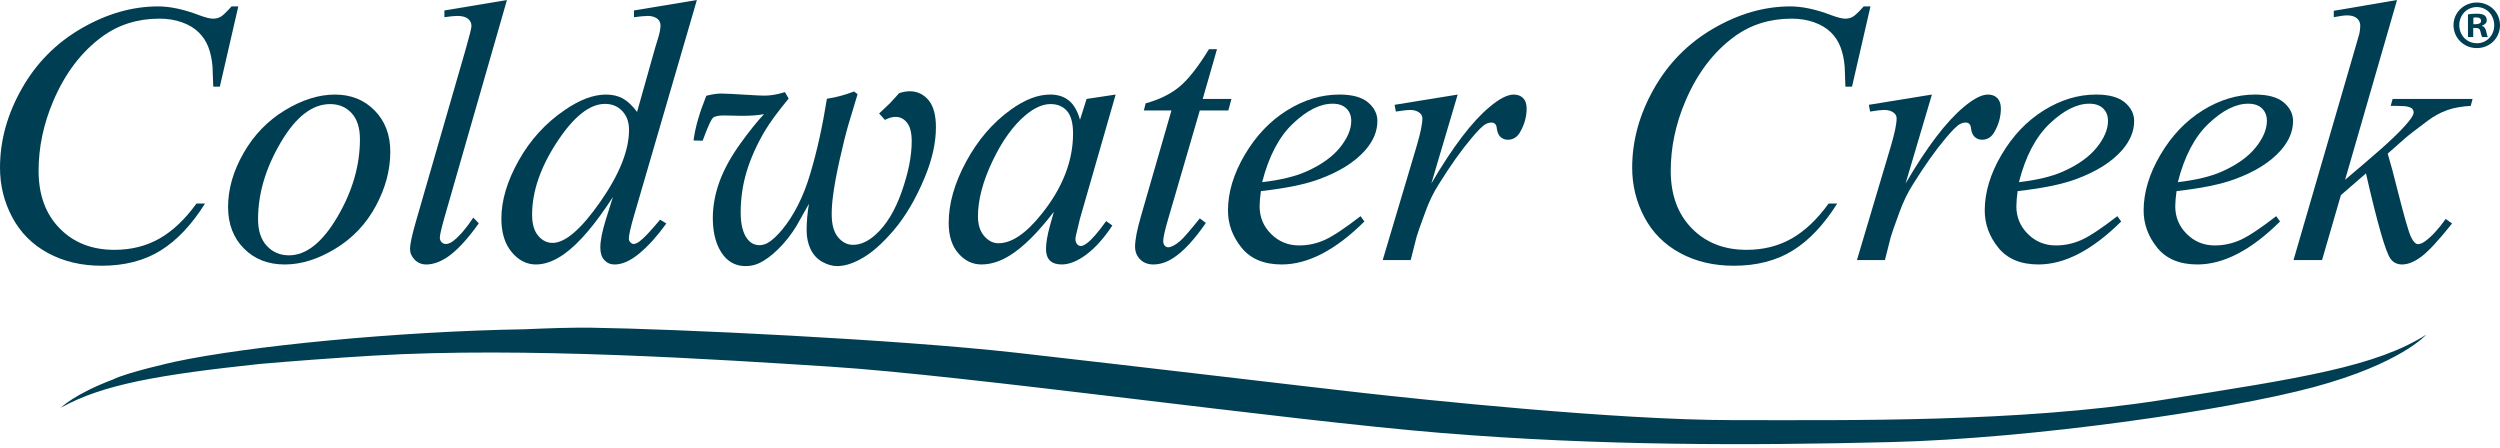
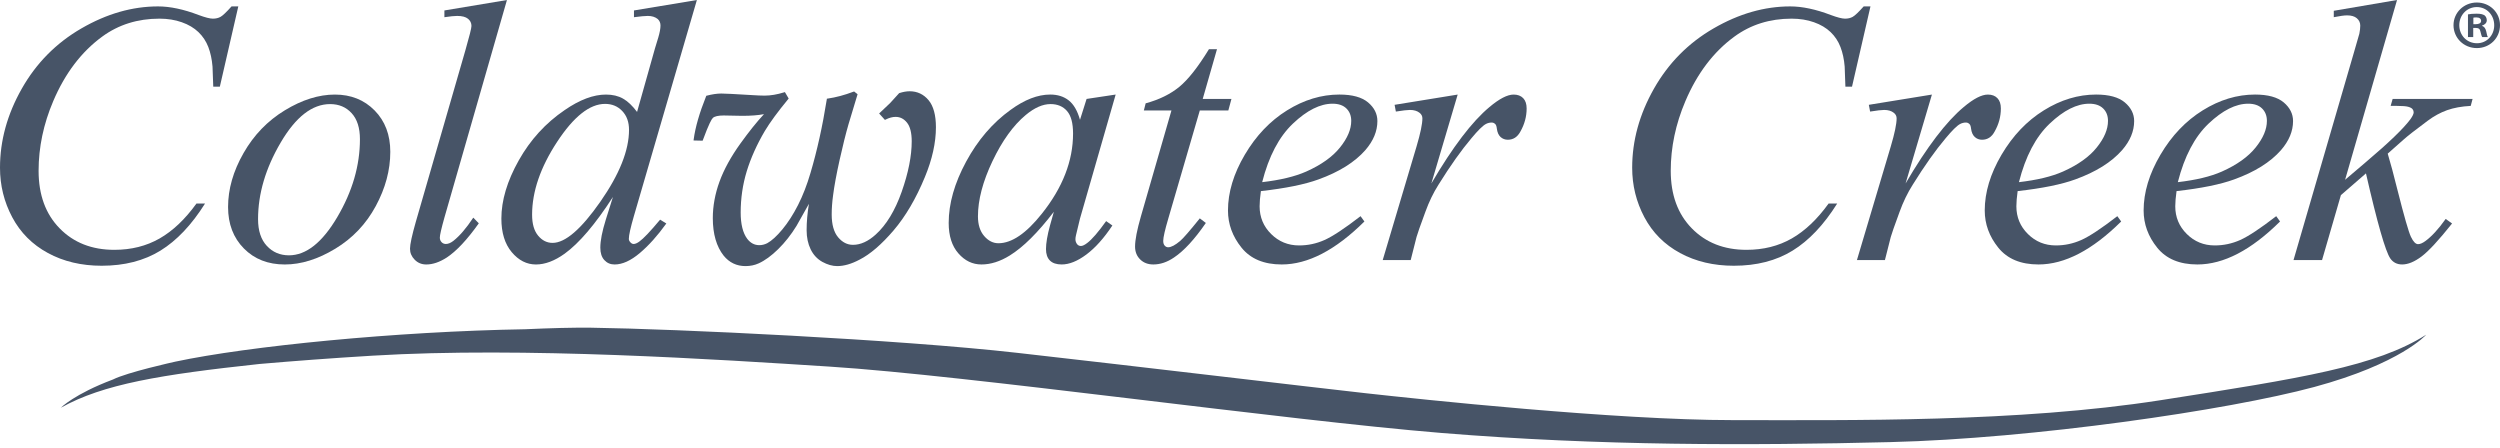
<svg xmlns="http://www.w3.org/2000/svg" width="162" height="29" viewBox="0 0 162 29" fill="none">
-   <path d="M162 1.63C162 2.462 161.35 3.116 160.498 3.116C159.656 3.116 158.987 2.462 158.987 1.63C158.987 0.817 159.656 0.163 160.498 0.163C161.35 0.163 162 0.817 162 1.63ZM159.362 1.63C159.362 2.283 159.844 2.802 160.508 2.802C161.152 2.802 161.625 2.283 161.625 1.639C161.625 0.986 161.152 0.458 160.498 0.458C159.844 0.458 159.362 0.986 159.362 1.63ZM160.265 2.4H159.924V0.932C160.06 0.904 160.247 0.887 160.49 0.887C160.766 0.887 160.891 0.932 160.999 0.994C161.079 1.057 161.144 1.174 161.144 1.316C161.144 1.478 161.018 1.604 160.838 1.657V1.675C160.981 1.729 161.061 1.835 161.107 2.032C161.152 2.257 161.177 2.346 161.215 2.4H160.848C160.803 2.346 160.776 2.211 160.731 2.042C160.704 1.88 160.613 1.809 160.427 1.809H160.265V2.4ZM160.274 1.567H160.435C160.623 1.567 160.776 1.505 160.776 1.353C160.776 1.218 160.676 1.128 160.463 1.128C160.372 1.128 160.31 1.138 160.274 1.147V1.567Z" fill="#003F53" />
-   <path d="M151.229 0.699V1.114C151.623 1.036 151.911 0.996 152.093 0.996C152.369 0.996 152.58 1.059 152.726 1.185C152.872 1.312 152.945 1.469 152.945 1.659C152.945 1.809 152.926 1.983 152.886 2.181L152.555 3.331L148.62 16.852H150.469L151.69 12.645L153.314 11.235C154.048 14.443 154.573 16.28 154.89 16.746C155.071 17.006 155.328 17.137 155.66 17.137C156.038 17.137 156.458 16.965 156.915 16.621C157.372 16.278 158.034 15.564 158.894 14.482L158.481 14.186C158.015 14.841 157.576 15.32 157.165 15.62C156.982 15.754 156.825 15.821 156.69 15.821C156.533 15.821 156.379 15.663 156.229 15.347C156.078 15.031 155.791 14.028 155.363 12.337C155.11 11.318 154.897 10.523 154.724 9.955L155.742 9.054C155.996 8.825 156.521 8.414 157.318 7.822C157.722 7.522 158.137 7.295 158.568 7.141C159 6.986 159.511 6.894 160.103 6.862L160.223 6.411H155.043L154.914 6.862H155.328C155.676 6.862 155.917 6.882 156.056 6.921C156.195 6.961 156.288 7.012 156.335 7.075C156.382 7.138 156.406 7.206 156.406 7.277C156.406 7.38 156.335 7.53 156.194 7.727C155.75 8.327 154.79 9.252 153.314 10.5L151.962 11.65L155.328 0L151.229 0.699Z" fill="#003F53" />
-   <path d="M143.12 8.006C144.025 7.149 144.88 6.72 145.685 6.72C146.073 6.72 146.372 6.823 146.581 7.028C146.79 7.233 146.895 7.502 146.895 7.834C146.895 8.379 146.652 8.954 146.165 9.558C145.68 10.163 144.951 10.682 143.98 11.116C143.245 11.441 142.292 11.669 141.123 11.804C141.55 10.129 142.216 8.863 143.12 8.006ZM144.773 11.626C146.108 11.144 147.12 10.512 147.807 9.73C148.328 9.13 148.59 8.501 148.59 7.846C148.59 7.38 148.387 6.977 147.986 6.637C147.581 6.297 146.962 6.127 146.125 6.127C144.963 6.127 143.833 6.469 142.735 7.152C141.636 7.836 140.723 8.793 139.997 10.026C139.271 11.259 138.907 12.464 138.907 13.641C138.907 14.518 139.199 15.32 139.785 16.047C140.368 16.773 141.237 17.137 142.392 17.137C144.09 17.137 145.875 16.209 147.747 14.352L147.499 14.008C146.464 14.807 145.683 15.322 145.158 15.555C144.633 15.788 144.086 15.904 143.517 15.904C142.807 15.904 142.202 15.658 141.704 15.163C141.206 14.67 140.957 14.071 140.957 13.368C140.957 13.107 140.985 12.78 141.04 12.384C142.643 12.203 143.888 11.95 144.773 11.626Z" fill="#003F53" />
-   <path d="M132.824 8.006C133.728 7.149 134.583 6.72 135.389 6.72C135.776 6.72 136.074 6.823 136.284 7.028C136.494 7.233 136.598 7.502 136.598 7.834C136.598 8.379 136.355 8.954 135.869 9.558C135.384 10.163 134.654 10.682 133.683 11.116C132.948 11.441 131.996 11.669 130.827 11.804C131.253 10.129 131.919 8.863 132.824 8.006ZM134.476 11.626C135.811 11.144 136.823 10.512 137.511 9.73C138.032 9.13 138.293 8.501 138.293 7.846C138.293 7.38 138.091 6.977 137.688 6.637C137.286 6.297 136.665 6.127 135.828 6.127C134.665 6.127 133.536 6.469 132.439 7.152C131.339 7.836 130.428 8.793 129.7 10.026C128.974 11.259 128.611 12.464 128.611 13.641C128.611 14.518 128.903 15.32 129.488 16.047C130.072 16.773 130.94 17.137 132.094 17.137C133.794 17.137 135.578 16.209 137.452 14.352L137.203 14.008C136.167 14.807 135.388 15.322 134.862 15.555C134.337 15.788 133.79 15.904 133.221 15.904C132.51 15.904 131.905 15.658 131.407 15.163C130.909 14.67 130.661 14.071 130.661 13.368C130.661 13.107 130.688 12.78 130.743 12.384C132.347 12.203 133.591 11.95 134.476 11.626Z" fill="#003F53" />
-   <path d="M121.183 7.23C121.625 7.159 121.929 7.124 122.095 7.124C122.356 7.124 122.565 7.186 122.723 7.313C122.842 7.408 122.901 7.526 122.901 7.669C122.901 8.032 122.775 8.64 122.521 9.494L120.329 16.853H122.143L122.521 15.36C122.569 15.178 122.759 14.637 123.09 13.736C123.327 13.08 123.613 12.492 123.944 11.971C124.71 10.738 125.421 9.735 126.076 8.96C126.496 8.455 126.807 8.146 127.013 8.036C127.132 7.973 127.258 7.941 127.392 7.941C127.48 7.941 127.554 7.973 127.617 8.036C127.673 8.083 127.709 8.182 127.724 8.332C127.755 8.578 127.836 8.759 127.968 8.878C128.098 8.996 128.253 9.055 128.435 9.055C128.792 9.055 129.064 8.878 129.253 8.522C129.522 8.048 129.656 7.55 129.656 7.029C129.656 6.736 129.581 6.514 129.43 6.359C129.281 6.205 129.075 6.128 128.815 6.128C128.412 6.128 127.89 6.396 127.251 6.934C126.12 7.875 124.864 9.525 123.482 11.887L125.188 6.128L121.1 6.792L121.183 7.23Z" fill="#003F53" />
-   <path d="M120.767 0.415C120.436 0.786 120.199 1.012 120.056 1.091C119.915 1.17 119.748 1.209 119.559 1.209C119.369 1.209 119.061 1.13 118.635 0.972C117.662 0.601 116.786 0.415 116.004 0.415C114.337 0.415 112.683 0.889 111.044 1.838C109.405 2.785 108.115 4.089 107.175 5.748C106.235 7.407 105.765 9.114 105.765 10.868C105.765 12.014 106.029 13.084 106.558 14.079C107.087 15.075 107.857 15.848 108.869 16.396C109.88 16.945 111.042 17.22 112.354 17.22C113.83 17.22 115.099 16.894 116.157 16.242C117.216 15.591 118.18 14.574 119.049 13.191H118.492C117.758 14.21 116.961 14.964 116.105 15.454C115.247 15.944 114.269 16.189 113.171 16.189C111.718 16.189 110.537 15.725 109.628 14.796C108.719 13.868 108.264 12.626 108.264 11.069C108.264 9.545 108.581 8.04 109.213 6.554C109.979 4.753 111.038 3.358 112.39 2.371C113.447 1.597 114.684 1.209 116.098 1.209C116.627 1.209 117.11 1.287 117.544 1.441C117.979 1.594 118.338 1.807 118.623 2.08C118.908 2.353 119.12 2.675 119.262 3.046C119.405 3.418 119.496 3.84 119.535 4.314L119.582 5.618H120.01L121.206 0.415H120.767Z" fill="#003F53" />
-   <path d="M90.452 7.23C90.895 7.159 91.199 7.124 91.365 7.124C91.625 7.124 91.835 7.186 91.992 7.313C92.112 7.408 92.171 7.526 92.171 7.669C92.171 8.032 92.044 8.64 91.791 9.494L89.6 16.853H91.413L91.791 15.36C91.839 15.178 92.028 14.637 92.361 13.736C92.598 13.08 92.882 12.492 93.213 11.971C93.98 10.738 94.691 9.735 95.347 8.96C95.766 8.455 96.078 8.146 96.284 8.036C96.401 7.973 96.528 7.941 96.663 7.941C96.749 7.941 96.823 7.973 96.888 8.036C96.943 8.083 96.978 8.182 96.995 8.332C97.026 8.578 97.107 8.759 97.237 8.878C97.368 8.996 97.524 9.055 97.705 9.055C98.061 9.055 98.334 8.878 98.523 8.522C98.791 8.048 98.926 7.55 98.926 7.029C98.926 6.736 98.85 6.514 98.701 6.359C98.55 6.205 98.345 6.128 98.084 6.128C97.681 6.128 97.161 6.396 96.52 6.934C95.39 7.875 94.135 9.525 92.752 11.887L94.458 6.128L90.37 6.792L90.452 7.23Z" fill="#003F53" />
-   <path d="M83.785 8.006C84.69 7.149 85.545 6.72 86.351 6.72C86.738 6.72 87.037 6.823 87.246 7.028C87.456 7.233 87.56 7.502 87.56 7.834C87.56 8.379 87.317 8.954 86.831 9.558C86.346 10.163 85.616 10.682 84.645 11.116C83.91 11.441 82.958 11.669 81.789 11.804C82.215 10.129 82.881 8.863 83.785 8.006ZM85.438 11.626C86.773 11.144 87.785 10.512 88.473 9.73C88.993 9.13 89.255 8.501 89.255 7.846C89.255 7.38 89.054 6.977 88.651 6.637C88.248 6.297 87.627 6.127 86.79 6.127C85.629 6.127 84.498 6.469 83.4 7.152C82.302 7.836 81.39 8.793 80.663 10.026C79.936 11.259 79.573 12.464 79.573 13.641C79.573 14.518 79.864 15.32 80.45 16.047C81.034 16.773 81.903 17.137 83.056 17.137C84.755 17.137 86.54 16.209 88.414 14.352L88.164 14.008C87.13 14.807 86.348 15.322 85.823 15.555C85.299 15.788 84.752 15.904 84.183 15.904C83.472 15.904 82.867 15.658 82.369 15.163C81.872 14.67 81.623 14.071 81.623 13.368C81.623 13.107 81.65 12.78 81.706 12.384C83.31 12.203 84.554 11.95 85.438 11.626Z" fill="#003F53" />
-   <path d="M78.34 3.188C77.629 4.35 76.985 5.166 76.408 5.636C75.831 6.106 75.108 6.46 74.239 6.696L74.121 7.159H75.91L73.931 14.02C73.678 14.897 73.552 15.549 73.552 15.976C73.552 16.315 73.662 16.594 73.884 16.811C74.104 17.029 74.389 17.137 74.737 17.137C75.187 17.137 75.633 16.988 76.076 16.686C76.724 16.253 77.411 15.506 78.139 14.447L77.747 14.15C77.091 14.965 76.669 15.45 76.479 15.609C76.155 15.885 75.894 16.023 75.697 16.023C75.61 16.023 75.535 15.988 75.472 15.916C75.409 15.846 75.377 15.743 75.377 15.609C75.377 15.387 75.487 14.902 75.709 14.15L77.747 7.159H79.596L79.797 6.412H77.936L78.861 3.188H78.34Z" fill="#003F53" />
-   <path d="M69.143 7.194C69.404 7.494 69.534 7.98 69.534 8.651C69.534 10.429 68.858 12.163 67.507 13.854C66.496 15.126 65.56 15.762 64.699 15.762C64.351 15.762 64.043 15.606 63.774 15.294C63.505 14.982 63.371 14.557 63.371 14.02C63.371 12.954 63.685 11.761 64.313 10.441C64.942 9.122 65.659 8.126 66.465 7.454C67.033 6.98 67.57 6.744 68.076 6.744C68.526 6.744 68.882 6.894 69.143 7.194ZM70.411 6.411L69.984 7.763C69.818 7.178 69.575 6.759 69.255 6.507C68.935 6.254 68.535 6.127 68.052 6.127C67.247 6.127 66.389 6.459 65.481 7.123C64.32 7.96 63.362 9.076 62.607 10.471C61.852 11.865 61.475 13.191 61.475 14.447C61.475 15.284 61.684 15.942 62.104 16.419C62.521 16.898 63.02 17.137 63.597 17.137C64.197 17.137 64.81 16.943 65.433 16.556C66.303 16.019 67.254 15.074 68.289 13.724L68.04 14.612C67.867 15.245 67.78 15.754 67.78 16.141C67.78 16.465 67.865 16.712 68.034 16.882C68.204 17.052 68.459 17.137 68.799 17.137C69.289 17.137 69.822 16.922 70.399 16.491C70.975 16.06 71.537 15.434 72.082 14.612L71.678 14.328C71.165 15.047 70.754 15.521 70.446 15.75C70.281 15.877 70.146 15.94 70.044 15.94C69.949 15.94 69.869 15.904 69.806 15.834C69.728 15.738 69.688 15.628 69.688 15.501C69.688 15.43 69.7 15.344 69.724 15.241L69.984 14.162L72.295 6.127L70.411 6.411Z" fill="#003F53" />
-   <path d="M60.17 6.49C59.85 6.108 59.438 5.914 58.946 5.914C58.745 5.914 58.522 5.953 58.283 6.03L58.265 6.035L58.252 6.05C57.958 6.378 57.744 6.613 57.682 6.676L56.968 7.353L57.343 7.771L57.39 7.747C57.619 7.632 57.835 7.574 58.034 7.574C58.329 7.574 58.571 7.696 58.773 7.947C58.976 8.2 59.079 8.608 59.079 9.158C59.079 10.106 58.86 11.206 58.429 12.428C58 13.646 57.434 14.577 56.748 15.196C56.261 15.639 55.766 15.865 55.276 15.865C54.904 15.865 54.588 15.705 54.311 15.377C54.035 15.05 53.894 14.552 53.894 13.897C53.894 13.509 53.924 13.091 53.984 12.656C54.059 12.06 54.201 11.292 54.405 10.372C54.609 9.454 54.804 8.672 54.983 8.054L55.571 6.105L55.345 5.927L55.308 5.941C54.723 6.163 54.159 6.313 53.635 6.388L53.583 6.394L53.575 6.446C53.299 8.181 52.944 9.784 52.519 11.21C52.295 11.975 52.024 12.674 51.713 13.286C51.401 13.898 51.059 14.43 50.697 14.866C50.338 15.299 50.008 15.6 49.718 15.759C49.548 15.844 49.376 15.887 49.209 15.887C48.891 15.887 48.634 15.752 48.421 15.476C48.139 15.1 47.996 14.527 47.996 13.773C47.996 12.855 48.127 11.957 48.387 11.103C48.647 10.25 49.042 9.369 49.562 8.485C49.896 7.929 50.405 7.235 51.075 6.423L51.106 6.385L50.862 5.968L50.809 5.984C50.361 6.124 49.936 6.196 49.546 6.196C49.332 6.196 49.057 6.184 48.706 6.161C47.614 6.094 46.972 6.061 46.743 6.061C46.468 6.061 46.151 6.107 45.803 6.198L45.768 6.207L45.755 6.24C45.327 7.306 45.057 8.244 44.952 9.025L44.941 9.103L45.532 9.117L45.549 9.07C45.936 8.022 46.113 7.714 46.195 7.64C46.309 7.536 46.546 7.483 46.9 7.483L48.095 7.506C48.655 7.506 49.129 7.47 49.506 7.397C49.043 7.894 48.532 8.532 47.981 9.297C47.365 10.153 46.908 10.986 46.622 11.774C46.335 12.562 46.19 13.357 46.19 14.134C46.19 15.158 46.426 15.976 46.892 16.565C47.257 17.015 47.734 17.243 48.308 17.243C48.617 17.243 48.904 17.184 49.159 17.067C49.563 16.885 49.99 16.574 50.429 16.142C50.866 15.713 51.264 15.208 51.612 14.641L52.419 13.206C52.319 13.806 52.269 14.382 52.269 14.922C52.269 15.38 52.356 15.794 52.528 16.151C52.703 16.512 52.959 16.787 53.289 16.97C53.618 17.151 53.941 17.243 54.252 17.243C54.689 17.243 55.173 17.104 55.69 16.83C56.379 16.482 57.123 15.844 57.901 14.934C58.678 14.026 59.362 12.86 59.934 11.47C60.408 10.326 60.648 9.241 60.648 8.246C60.648 7.461 60.488 6.871 60.17 6.49Z" fill="#003F53" />
-   <path d="M38.901 13.073C37.66 14.85 36.629 15.739 35.807 15.739C35.444 15.739 35.131 15.584 34.871 15.271C34.61 14.959 34.48 14.507 34.48 13.914C34.48 12.413 35.019 10.841 36.098 9.197C37.176 7.554 38.213 6.732 39.209 6.732C39.659 6.732 40.03 6.886 40.322 7.195C40.615 7.503 40.761 7.909 40.761 8.415C40.761 9.743 40.141 11.295 38.901 13.073ZM41.081 0.677V1.115C41.5 1.06 41.8 1.032 41.981 1.032C42.242 1.032 42.456 1.099 42.622 1.234C42.74 1.344 42.8 1.482 42.8 1.648C42.8 1.854 42.751 2.114 42.657 2.431C42.602 2.604 42.53 2.837 42.444 3.13L41.282 7.253C40.982 6.851 40.678 6.562 40.37 6.389C40.062 6.215 39.695 6.128 39.268 6.128C38.453 6.128 37.561 6.464 36.589 7.135C35.357 7.973 34.365 9.059 33.615 10.394C32.864 11.73 32.489 12.986 32.489 14.163C32.489 15.079 32.712 15.804 33.158 16.337C33.605 16.871 34.129 17.138 34.729 17.138C35.322 17.138 35.942 16.904 36.589 16.439C37.53 15.759 38.572 14.535 39.718 12.764L39.256 14.234C39.019 14.992 38.901 15.597 38.901 16.047C38.901 16.395 38.987 16.663 39.161 16.853C39.335 17.043 39.556 17.138 39.825 17.138C40.331 17.138 40.873 16.892 41.455 16.402C42.035 15.913 42.61 15.273 43.178 14.482L42.775 14.234C42.144 14.992 41.693 15.466 41.425 15.656C41.282 15.759 41.16 15.81 41.057 15.81C40.986 15.81 40.917 15.775 40.85 15.703C40.783 15.632 40.749 15.558 40.749 15.478C40.749 15.242 40.86 14.744 41.081 13.985L45.158 0.001L41.081 0.677Z" fill="#003F53" />
-   <path d="M28.797 0.677V1.115C29.169 1.06 29.445 1.032 29.627 1.032C29.943 1.032 30.176 1.093 30.326 1.216C30.476 1.338 30.551 1.494 30.551 1.684C30.551 1.818 30.421 2.34 30.16 3.248L26.948 14.364C26.695 15.249 26.569 15.834 26.569 16.118C26.569 16.387 26.67 16.624 26.872 16.829C27.073 17.035 27.323 17.138 27.624 17.138C28.043 17.138 28.485 16.988 28.951 16.687C29.583 16.268 30.275 15.53 31.026 14.471L30.669 14.104C30.219 14.783 29.789 15.285 29.378 15.609C29.204 15.743 29.042 15.81 28.892 15.81C28.782 15.81 28.689 15.771 28.614 15.692C28.538 15.612 28.501 15.514 28.501 15.396C28.501 15.238 28.6 14.807 28.797 14.104L32.85 0.001L28.797 0.677Z" fill="#003F53" />
-   <path d="M21.859 14.062C20.884 15.717 19.839 16.545 18.725 16.545C18.148 16.545 17.671 16.342 17.292 15.935C16.912 15.528 16.722 14.949 16.722 14.199C16.722 12.556 17.21 10.902 18.187 9.239C19.162 7.576 20.231 6.745 21.392 6.745C21.96 6.745 22.425 6.94 22.784 7.331C23.144 7.722 23.324 8.285 23.324 9.02C23.324 10.726 22.835 12.407 21.859 14.062ZM24.277 7.159C23.602 6.472 22.743 6.128 21.7 6.128C20.657 6.128 19.576 6.468 18.459 7.147C17.341 7.827 16.448 8.751 15.781 9.92C15.112 11.09 14.779 12.255 14.779 13.416C14.779 14.515 15.121 15.41 15.804 16.101C16.487 16.793 17.37 17.138 18.453 17.138C19.511 17.138 20.602 16.798 21.724 16.118C22.846 15.439 23.721 14.519 24.348 13.357C24.977 12.196 25.291 11.023 25.291 9.837C25.291 8.739 24.953 7.846 24.277 7.159Z" fill="#003F53" />
-   <path d="M15.004 0.415C14.672 0.786 14.435 1.012 14.292 1.091C14.151 1.17 13.985 1.209 13.795 1.209C13.605 1.209 13.297 1.13 12.87 0.972C11.899 0.601 11.022 0.415 10.24 0.415C8.573 0.415 6.92 0.889 5.28 1.838C3.641 2.785 2.35 4.089 1.411 5.748C0.47 7.407 0 9.114 0 10.868C0 12.014 0.264 13.084 0.794 14.079C1.324 15.075 2.094 15.848 3.106 16.396C4.116 16.945 5.278 17.22 6.589 17.22C8.067 17.22 9.335 16.894 10.394 16.242C11.452 15.591 12.416 14.574 13.285 13.191H12.729C11.994 14.21 11.198 14.964 10.341 15.454C9.483 15.944 8.505 16.189 7.408 16.189C5.954 16.189 4.772 15.725 3.864 14.796C2.955 13.868 2.501 12.626 2.501 11.069C2.501 9.545 2.817 8.04 3.449 6.554C4.215 4.753 5.274 3.358 6.625 2.371C7.684 1.597 8.92 1.209 10.334 1.209C10.864 1.209 11.346 1.287 11.78 1.441C12.215 1.594 12.574 1.807 12.859 2.08C13.143 2.353 13.356 2.675 13.499 3.046C13.641 3.418 13.732 3.84 13.771 4.314L13.819 5.618H14.245L15.442 0.415H15.004Z" fill="#003F53" />
-   <path d="M139.983 25.936C130.732 27.376 119.967 27.224 112.309 27.224C104.652 27.224 91.913 25.86 88.503 25.481C85.089 25.102 73.642 23.736 65.908 22.863C58.174 21.99 43.77 21.311 38.31 21.235C37.164 21.22 35.672 21.261 34.032 21.335C25.666 21.476 16.082 22.43 11.365 23.434C11.248 23.459 8.241 24.127 7.323 24.59C4.814 25.535 3.941 26.422 3.941 26.422C6.687 24.887 10.41 24.275 16.811 23.586C19.003 23.397 21.457 23.209 24.152 23.047C33.943 22.455 46.569 23.298 53.757 23.756C62.706 24.327 83.195 27.224 93.43 28.058C103.665 28.892 113.338 28.875 122.512 28.648C131.686 28.422 144.356 26.591 149.966 25.076C155.577 23.559 157.217 21.69 157.217 21.69C153.981 23.736 149.233 24.496 139.983 25.936Z" fill="#003F53" />
+   <path d="M162 1.63C162 2.462 161.35 3.116 160.498 3.116C159.656 3.116 158.987 2.462 158.987 1.63C158.987 0.817 159.656 0.163 160.498 0.163C161.35 0.163 162 0.817 162 1.63ZM159.362 1.63C159.362 2.283 159.844 2.802 160.508 2.802C161.152 2.802 161.625 2.283 161.625 1.639C161.625 0.986 161.152 0.458 160.498 0.458C159.844 0.458 159.362 0.986 159.362 1.63ZM160.265 2.4H159.924V0.932C160.06 0.904 160.247 0.887 160.49 0.887C160.766 0.887 160.891 0.932 160.999 0.994C161.079 1.057 161.144 1.174 161.144 1.316C161.144 1.478 161.018 1.604 160.838 1.657V1.675C160.981 1.729 161.061 1.835 161.107 2.032C161.152 2.257 161.177 2.346 161.215 2.4H160.848C160.803 2.346 160.776 2.211 160.731 2.042C160.704 1.88 160.613 1.809 160.427 1.809H160.265V2.4ZM160.274 1.567H160.435C160.623 1.567 160.776 1.505 160.776 1.353C160.776 1.218 160.676 1.128 160.463 1.128C160.372 1.128 160.31 1.138 160.274 1.147V1.567Z" fill="#475467" />
+   <path d="M151.229 0.699V1.114C151.623 1.036 151.911 0.996 152.093 0.996C152.369 0.996 152.58 1.059 152.726 1.185C152.872 1.312 152.945 1.469 152.945 1.659C152.945 1.809 152.926 1.983 152.886 2.181L152.555 3.331L148.62 16.852H150.469L151.69 12.645L153.314 11.235C154.048 14.443 154.573 16.28 154.89 16.746C155.071 17.006 155.328 17.137 155.66 17.137C156.038 17.137 156.458 16.965 156.915 16.621C157.372 16.278 158.034 15.564 158.894 14.482L158.481 14.186C158.015 14.841 157.576 15.32 157.165 15.62C156.982 15.754 156.825 15.821 156.69 15.821C156.533 15.821 156.379 15.663 156.229 15.347C156.078 15.031 155.791 14.028 155.363 12.337C155.11 11.318 154.897 10.523 154.724 9.955L155.742 9.054C155.996 8.825 156.521 8.414 157.318 7.822C157.722 7.522 158.137 7.295 158.568 7.141C159 6.986 159.511 6.894 160.103 6.862L160.223 6.411H155.043L154.914 6.862H155.328C155.676 6.862 155.917 6.882 156.056 6.921C156.195 6.961 156.288 7.012 156.335 7.075C156.382 7.138 156.406 7.206 156.406 7.277C156.406 7.38 156.335 7.53 156.194 7.727C155.75 8.327 154.79 9.252 153.314 10.5L151.962 11.65L155.328 0L151.229 0.699Z" fill="#475467" />
+   <path d="M143.12 8.006C144.025 7.149 144.88 6.72 145.685 6.72C146.073 6.72 146.372 6.823 146.581 7.028C146.79 7.233 146.895 7.502 146.895 7.834C146.895 8.379 146.652 8.954 146.165 9.558C145.68 10.163 144.951 10.682 143.98 11.116C143.245 11.441 142.292 11.669 141.123 11.804C141.55 10.129 142.216 8.863 143.12 8.006ZM144.773 11.626C146.108 11.144 147.12 10.512 147.807 9.73C148.328 9.13 148.59 8.501 148.59 7.846C148.59 7.38 148.387 6.977 147.986 6.637C147.581 6.297 146.962 6.127 146.125 6.127C144.963 6.127 143.833 6.469 142.735 7.152C141.636 7.836 140.723 8.793 139.997 10.026C139.271 11.259 138.907 12.464 138.907 13.641C138.907 14.518 139.199 15.32 139.785 16.047C140.368 16.773 141.237 17.137 142.392 17.137C144.09 17.137 145.875 16.209 147.747 14.352L147.499 14.008C146.464 14.807 145.683 15.322 145.158 15.555C144.633 15.788 144.086 15.904 143.517 15.904C142.807 15.904 142.202 15.658 141.704 15.163C141.206 14.67 140.957 14.071 140.957 13.368C140.957 13.107 140.985 12.78 141.04 12.384C142.643 12.203 143.888 11.95 144.773 11.626Z" fill="#475467" />
+   <path d="M132.824 8.006C133.728 7.149 134.583 6.72 135.389 6.72C135.776 6.72 136.074 6.823 136.284 7.028C136.494 7.233 136.598 7.502 136.598 7.834C136.598 8.379 136.355 8.954 135.869 9.558C135.384 10.163 134.654 10.682 133.683 11.116C132.948 11.441 131.996 11.669 130.827 11.804C131.253 10.129 131.919 8.863 132.824 8.006ZM134.476 11.626C135.811 11.144 136.823 10.512 137.511 9.73C138.032 9.13 138.293 8.501 138.293 7.846C138.293 7.38 138.091 6.977 137.688 6.637C137.286 6.297 136.665 6.127 135.828 6.127C134.665 6.127 133.536 6.469 132.439 7.152C131.339 7.836 130.428 8.793 129.7 10.026C128.974 11.259 128.611 12.464 128.611 13.641C128.611 14.518 128.903 15.32 129.488 16.047C130.072 16.773 130.94 17.137 132.094 17.137C133.794 17.137 135.578 16.209 137.452 14.352L137.203 14.008C136.167 14.807 135.388 15.322 134.862 15.555C134.337 15.788 133.79 15.904 133.221 15.904C132.51 15.904 131.905 15.658 131.407 15.163C130.909 14.67 130.661 14.071 130.661 13.368C130.661 13.107 130.688 12.78 130.743 12.384C132.347 12.203 133.591 11.95 134.476 11.626Z" fill="#475467" />
+   <path d="M121.183 7.23C121.625 7.159 121.929 7.124 122.095 7.124C122.356 7.124 122.565 7.186 122.723 7.313C122.842 7.408 122.901 7.526 122.901 7.669C122.901 8.032 122.775 8.64 122.521 9.494L120.329 16.853H122.143L122.521 15.36C122.569 15.178 122.759 14.637 123.09 13.736C123.327 13.08 123.613 12.492 123.944 11.971C124.71 10.738 125.421 9.735 126.076 8.96C126.496 8.455 126.807 8.146 127.013 8.036C127.132 7.973 127.258 7.941 127.392 7.941C127.48 7.941 127.554 7.973 127.617 8.036C127.673 8.083 127.709 8.182 127.724 8.332C127.755 8.578 127.836 8.759 127.968 8.878C128.098 8.996 128.253 9.055 128.435 9.055C128.792 9.055 129.064 8.878 129.253 8.522C129.522 8.048 129.656 7.55 129.656 7.029C129.656 6.736 129.581 6.514 129.43 6.359C129.281 6.205 129.075 6.128 128.815 6.128C128.412 6.128 127.89 6.396 127.251 6.934C126.12 7.875 124.864 9.525 123.482 11.887L125.188 6.128L121.1 6.792L121.183 7.23Z" fill="#475467" />
+   <path d="M120.767 0.415C120.436 0.786 120.199 1.012 120.056 1.091C119.915 1.17 119.748 1.209 119.559 1.209C119.369 1.209 119.061 1.13 118.635 0.972C117.662 0.601 116.786 0.415 116.004 0.415C114.337 0.415 112.683 0.889 111.044 1.838C109.405 2.785 108.115 4.089 107.175 5.748C106.235 7.407 105.765 9.114 105.765 10.868C105.765 12.014 106.029 13.084 106.558 14.079C107.087 15.075 107.857 15.848 108.869 16.396C109.88 16.945 111.042 17.22 112.354 17.22C113.83 17.22 115.099 16.894 116.157 16.242C117.216 15.591 118.18 14.574 119.049 13.191H118.492C117.758 14.21 116.961 14.964 116.105 15.454C115.247 15.944 114.269 16.189 113.171 16.189C111.718 16.189 110.537 15.725 109.628 14.796C108.719 13.868 108.264 12.626 108.264 11.069C108.264 9.545 108.581 8.04 109.213 6.554C109.979 4.753 111.038 3.358 112.39 2.371C113.447 1.597 114.684 1.209 116.098 1.209C116.627 1.209 117.11 1.287 117.544 1.441C117.979 1.594 118.338 1.807 118.623 2.08C118.908 2.353 119.12 2.675 119.262 3.046C119.405 3.418 119.496 3.84 119.535 4.314L119.582 5.618H120.01L121.206 0.415H120.767Z" fill="#475467" />
+   <path d="M90.452 7.23C90.895 7.159 91.199 7.124 91.365 7.124C91.625 7.124 91.835 7.186 91.992 7.313C92.112 7.408 92.171 7.526 92.171 7.669C92.171 8.032 92.044 8.64 91.791 9.494L89.6 16.853H91.413L91.791 15.36C91.839 15.178 92.028 14.637 92.361 13.736C92.598 13.08 92.882 12.492 93.213 11.971C93.98 10.738 94.691 9.735 95.347 8.96C95.766 8.455 96.078 8.146 96.284 8.036C96.401 7.973 96.528 7.941 96.663 7.941C96.749 7.941 96.823 7.973 96.888 8.036C96.943 8.083 96.978 8.182 96.995 8.332C97.026 8.578 97.107 8.759 97.237 8.878C97.368 8.996 97.524 9.055 97.705 9.055C98.061 9.055 98.334 8.878 98.523 8.522C98.791 8.048 98.926 7.55 98.926 7.029C98.926 6.736 98.85 6.514 98.701 6.359C98.55 6.205 98.345 6.128 98.084 6.128C97.681 6.128 97.161 6.396 96.52 6.934C95.39 7.875 94.135 9.525 92.752 11.887L94.458 6.128L90.37 6.792L90.452 7.23Z" fill="#475467" />
+   <path d="M83.785 8.006C84.69 7.149 85.545 6.72 86.351 6.72C86.738 6.72 87.037 6.823 87.246 7.028C87.456 7.233 87.56 7.502 87.56 7.834C87.56 8.379 87.317 8.954 86.831 9.558C86.346 10.163 85.616 10.682 84.645 11.116C83.91 11.441 82.958 11.669 81.789 11.804C82.215 10.129 82.881 8.863 83.785 8.006ZM85.438 11.626C86.773 11.144 87.785 10.512 88.473 9.73C88.993 9.13 89.255 8.501 89.255 7.846C89.255 7.38 89.054 6.977 88.651 6.637C88.248 6.297 87.627 6.127 86.79 6.127C85.629 6.127 84.498 6.469 83.4 7.152C82.302 7.836 81.39 8.793 80.663 10.026C79.936 11.259 79.573 12.464 79.573 13.641C79.573 14.518 79.864 15.32 80.45 16.047C81.034 16.773 81.903 17.137 83.056 17.137C84.755 17.137 86.54 16.209 88.414 14.352L88.164 14.008C87.13 14.807 86.348 15.322 85.823 15.555C85.299 15.788 84.752 15.904 84.183 15.904C83.472 15.904 82.867 15.658 82.369 15.163C81.872 14.67 81.623 14.071 81.623 13.368C81.623 13.107 81.65 12.78 81.706 12.384C83.31 12.203 84.554 11.95 85.438 11.626Z" fill="#475467" />
+   <path d="M78.34 3.188C77.629 4.35 76.985 5.166 76.408 5.636C75.831 6.106 75.108 6.46 74.239 6.696L74.121 7.159H75.91L73.931 14.02C73.678 14.897 73.552 15.549 73.552 15.976C73.552 16.315 73.662 16.594 73.884 16.811C74.104 17.029 74.389 17.137 74.737 17.137C75.187 17.137 75.633 16.988 76.076 16.686C76.724 16.253 77.411 15.506 78.139 14.447L77.747 14.15C77.091 14.965 76.669 15.45 76.479 15.609C76.155 15.885 75.894 16.023 75.697 16.023C75.61 16.023 75.535 15.988 75.472 15.916C75.409 15.846 75.377 15.743 75.377 15.609C75.377 15.387 75.487 14.902 75.709 14.15L77.747 7.159H79.596L79.797 6.412H77.936L78.861 3.188H78.34Z" fill="#475467" />
+   <path d="M69.143 7.194C69.404 7.494 69.534 7.98 69.534 8.651C69.534 10.429 68.858 12.163 67.507 13.854C66.496 15.126 65.56 15.762 64.699 15.762C64.351 15.762 64.043 15.606 63.774 15.294C63.505 14.982 63.371 14.557 63.371 14.02C63.371 12.954 63.685 11.761 64.313 10.441C64.942 9.122 65.659 8.126 66.465 7.454C67.033 6.98 67.57 6.744 68.076 6.744C68.526 6.744 68.882 6.894 69.143 7.194ZM70.411 6.411L69.984 7.763C69.818 7.178 69.575 6.759 69.255 6.507C68.935 6.254 68.535 6.127 68.052 6.127C67.247 6.127 66.389 6.459 65.481 7.123C64.32 7.96 63.362 9.076 62.607 10.471C61.852 11.865 61.475 13.191 61.475 14.447C61.475 15.284 61.684 15.942 62.104 16.419C62.521 16.898 63.02 17.137 63.597 17.137C64.197 17.137 64.81 16.943 65.433 16.556C66.303 16.019 67.254 15.074 68.289 13.724L68.04 14.612C67.867 15.245 67.78 15.754 67.78 16.141C67.78 16.465 67.865 16.712 68.034 16.882C68.204 17.052 68.459 17.137 68.799 17.137C69.289 17.137 69.822 16.922 70.399 16.491C70.975 16.06 71.537 15.434 72.082 14.612L71.678 14.328C71.165 15.047 70.754 15.521 70.446 15.75C70.281 15.877 70.146 15.94 70.044 15.94C69.949 15.94 69.869 15.904 69.806 15.834C69.728 15.738 69.688 15.628 69.688 15.501C69.688 15.43 69.7 15.344 69.724 15.241L69.984 14.162L72.295 6.127L70.411 6.411Z" fill="#475467" />
+   <path d="M60.17 6.49C59.85 6.108 59.438 5.914 58.946 5.914C58.745 5.914 58.522 5.953 58.283 6.03L58.265 6.035L58.252 6.05C57.958 6.378 57.744 6.613 57.682 6.676L56.968 7.353L57.343 7.771L57.39 7.747C57.619 7.632 57.835 7.574 58.034 7.574C58.329 7.574 58.571 7.696 58.773 7.947C58.976 8.2 59.079 8.608 59.079 9.158C59.079 10.106 58.86 11.206 58.429 12.428C58 13.646 57.434 14.577 56.748 15.196C56.261 15.639 55.766 15.865 55.276 15.865C54.904 15.865 54.588 15.705 54.311 15.377C54.035 15.05 53.894 14.552 53.894 13.897C53.894 13.509 53.924 13.091 53.984 12.656C54.059 12.06 54.201 11.292 54.405 10.372C54.609 9.454 54.804 8.672 54.983 8.054L55.571 6.105L55.345 5.927L55.308 5.941C54.723 6.163 54.159 6.313 53.635 6.388L53.583 6.394L53.575 6.446C53.299 8.181 52.944 9.784 52.519 11.21C52.295 11.975 52.024 12.674 51.713 13.286C51.401 13.898 51.059 14.43 50.697 14.866C50.338 15.299 50.008 15.6 49.718 15.759C49.548 15.844 49.376 15.887 49.209 15.887C48.891 15.887 48.634 15.752 48.421 15.476C48.139 15.1 47.996 14.527 47.996 13.773C47.996 12.855 48.127 11.957 48.387 11.103C48.647 10.25 49.042 9.369 49.562 8.485C49.896 7.929 50.405 7.235 51.075 6.423L51.106 6.385L50.862 5.968L50.809 5.984C50.361 6.124 49.936 6.196 49.546 6.196C49.332 6.196 49.057 6.184 48.706 6.161C47.614 6.094 46.972 6.061 46.743 6.061C46.468 6.061 46.151 6.107 45.803 6.198L45.768 6.207L45.755 6.24C45.327 7.306 45.057 8.244 44.952 9.025L44.941 9.103L45.532 9.117L45.549 9.07C45.936 8.022 46.113 7.714 46.195 7.64C46.309 7.536 46.546 7.483 46.9 7.483L48.095 7.506C48.655 7.506 49.129 7.47 49.506 7.397C49.043 7.894 48.532 8.532 47.981 9.297C47.365 10.153 46.908 10.986 46.622 11.774C46.335 12.562 46.19 13.357 46.19 14.134C46.19 15.158 46.426 15.976 46.892 16.565C47.257 17.015 47.734 17.243 48.308 17.243C48.617 17.243 48.904 17.184 49.159 17.067C49.563 16.885 49.99 16.574 50.429 16.142C50.866 15.713 51.264 15.208 51.612 14.641L52.419 13.206C52.319 13.806 52.269 14.382 52.269 14.922C52.269 15.38 52.356 15.794 52.528 16.151C52.703 16.512 52.959 16.787 53.289 16.97C53.618 17.151 53.941 17.243 54.252 17.243C54.689 17.243 55.173 17.104 55.69 16.83C56.379 16.482 57.123 15.844 57.901 14.934C58.678 14.026 59.362 12.86 59.934 11.47C60.408 10.326 60.648 9.241 60.648 8.246C60.648 7.461 60.488 6.871 60.17 6.49Z" fill="#475467" />
+   <path d="M38.901 13.073C37.66 14.85 36.629 15.739 35.807 15.739C35.444 15.739 35.131 15.584 34.871 15.271C34.61 14.959 34.48 14.507 34.48 13.914C34.48 12.413 35.019 10.841 36.098 9.197C37.176 7.554 38.213 6.732 39.209 6.732C39.659 6.732 40.03 6.886 40.322 7.195C40.615 7.503 40.761 7.909 40.761 8.415C40.761 9.743 40.141 11.295 38.901 13.073ZM41.081 0.677V1.115C41.5 1.06 41.8 1.032 41.981 1.032C42.242 1.032 42.456 1.099 42.622 1.234C42.74 1.344 42.8 1.482 42.8 1.648C42.8 1.854 42.751 2.114 42.657 2.431C42.602 2.604 42.53 2.837 42.444 3.13L41.282 7.253C40.982 6.851 40.678 6.562 40.37 6.389C40.062 6.215 39.695 6.128 39.268 6.128C38.453 6.128 37.561 6.464 36.589 7.135C35.357 7.973 34.365 9.059 33.615 10.394C32.864 11.73 32.489 12.986 32.489 14.163C32.489 15.079 32.712 15.804 33.158 16.337C33.605 16.871 34.129 17.138 34.729 17.138C35.322 17.138 35.942 16.904 36.589 16.439C37.53 15.759 38.572 14.535 39.718 12.764L39.256 14.234C39.019 14.992 38.901 15.597 38.901 16.047C38.901 16.395 38.987 16.663 39.161 16.853C39.335 17.043 39.556 17.138 39.825 17.138C40.331 17.138 40.873 16.892 41.455 16.402C42.035 15.913 42.61 15.273 43.178 14.482L42.775 14.234C42.144 14.992 41.693 15.466 41.425 15.656C41.282 15.759 41.16 15.81 41.057 15.81C40.986 15.81 40.917 15.775 40.85 15.703C40.783 15.632 40.749 15.558 40.749 15.478C40.749 15.242 40.86 14.744 41.081 13.985L45.158 0.001L41.081 0.677Z" fill="#475467" />
+   <path d="M28.797 0.677V1.115C29.169 1.06 29.445 1.032 29.627 1.032C29.943 1.032 30.176 1.093 30.326 1.216C30.476 1.338 30.551 1.494 30.551 1.684C30.551 1.818 30.421 2.34 30.16 3.248L26.948 14.364C26.695 15.249 26.569 15.834 26.569 16.118C26.569 16.387 26.67 16.624 26.872 16.829C27.073 17.035 27.323 17.138 27.624 17.138C28.043 17.138 28.485 16.988 28.951 16.687C29.583 16.268 30.275 15.53 31.026 14.471L30.669 14.104C30.219 14.783 29.789 15.285 29.378 15.609C29.204 15.743 29.042 15.81 28.892 15.81C28.782 15.81 28.689 15.771 28.614 15.692C28.538 15.612 28.501 15.514 28.501 15.396C28.501 15.238 28.6 14.807 28.797 14.104L32.85 0.001L28.797 0.677Z" fill="#475467" />
+   <path d="M21.859 14.062C20.884 15.717 19.839 16.545 18.725 16.545C18.148 16.545 17.671 16.342 17.292 15.935C16.912 15.528 16.722 14.949 16.722 14.199C16.722 12.556 17.21 10.902 18.187 9.239C19.162 7.576 20.231 6.745 21.392 6.745C21.96 6.745 22.425 6.94 22.784 7.331C23.144 7.722 23.324 8.285 23.324 9.02C23.324 10.726 22.835 12.407 21.859 14.062ZM24.277 7.159C23.602 6.472 22.743 6.128 21.7 6.128C20.657 6.128 19.576 6.468 18.459 7.147C17.341 7.827 16.448 8.751 15.781 9.92C15.112 11.09 14.779 12.255 14.779 13.416C14.779 14.515 15.121 15.41 15.804 16.101C16.487 16.793 17.37 17.138 18.453 17.138C19.511 17.138 20.602 16.798 21.724 16.118C22.846 15.439 23.721 14.519 24.348 13.357C24.977 12.196 25.291 11.023 25.291 9.837C25.291 8.739 24.953 7.846 24.277 7.159Z" fill="#475467" />
+   <path d="M15.004 0.415C14.672 0.786 14.435 1.012 14.292 1.091C14.151 1.17 13.985 1.209 13.795 1.209C13.605 1.209 13.297 1.13 12.87 0.972C11.899 0.601 11.022 0.415 10.24 0.415C8.573 0.415 6.92 0.889 5.28 1.838C3.641 2.785 2.35 4.089 1.411 5.748C0.47 7.407 0 9.114 0 10.868C0 12.014 0.264 13.084 0.794 14.079C1.324 15.075 2.094 15.848 3.106 16.396C4.116 16.945 5.278 17.22 6.589 17.22C8.067 17.22 9.335 16.894 10.394 16.242C11.452 15.591 12.416 14.574 13.285 13.191H12.729C11.994 14.21 11.198 14.964 10.341 15.454C9.483 15.944 8.505 16.189 7.408 16.189C5.954 16.189 4.772 15.725 3.864 14.796C2.955 13.868 2.501 12.626 2.501 11.069C2.501 9.545 2.817 8.04 3.449 6.554C4.215 4.753 5.274 3.358 6.625 2.371C7.684 1.597 8.92 1.209 10.334 1.209C10.864 1.209 11.346 1.287 11.78 1.441C12.215 1.594 12.574 1.807 12.859 2.08C13.143 2.353 13.356 2.675 13.499 3.046C13.641 3.418 13.732 3.84 13.771 4.314L13.819 5.618H14.245L15.442 0.415H15.004Z" fill="#475467" />
+   <path d="M139.983 25.936C130.732 27.376 119.967 27.224 112.309 27.224C104.652 27.224 91.913 25.86 88.503 25.481C85.089 25.102 73.642 23.736 65.908 22.863C58.174 21.99 43.77 21.311 38.31 21.235C37.164 21.22 35.672 21.261 34.032 21.335C25.666 21.476 16.082 22.43 11.365 23.434C11.248 23.459 8.241 24.127 7.323 24.59C4.814 25.535 3.941 26.422 3.941 26.422C6.687 24.887 10.41 24.275 16.811 23.586C19.003 23.397 21.457 23.209 24.152 23.047C33.943 22.455 46.569 23.298 53.757 23.756C62.706 24.327 83.195 27.224 93.43 28.058C103.665 28.892 113.338 28.875 122.512 28.648C131.686 28.422 144.356 26.591 149.966 25.076C155.577 23.559 157.217 21.69 157.217 21.69C153.981 23.736 149.233 24.496 139.983 25.936Z" fill="#475467" />
</svg>
